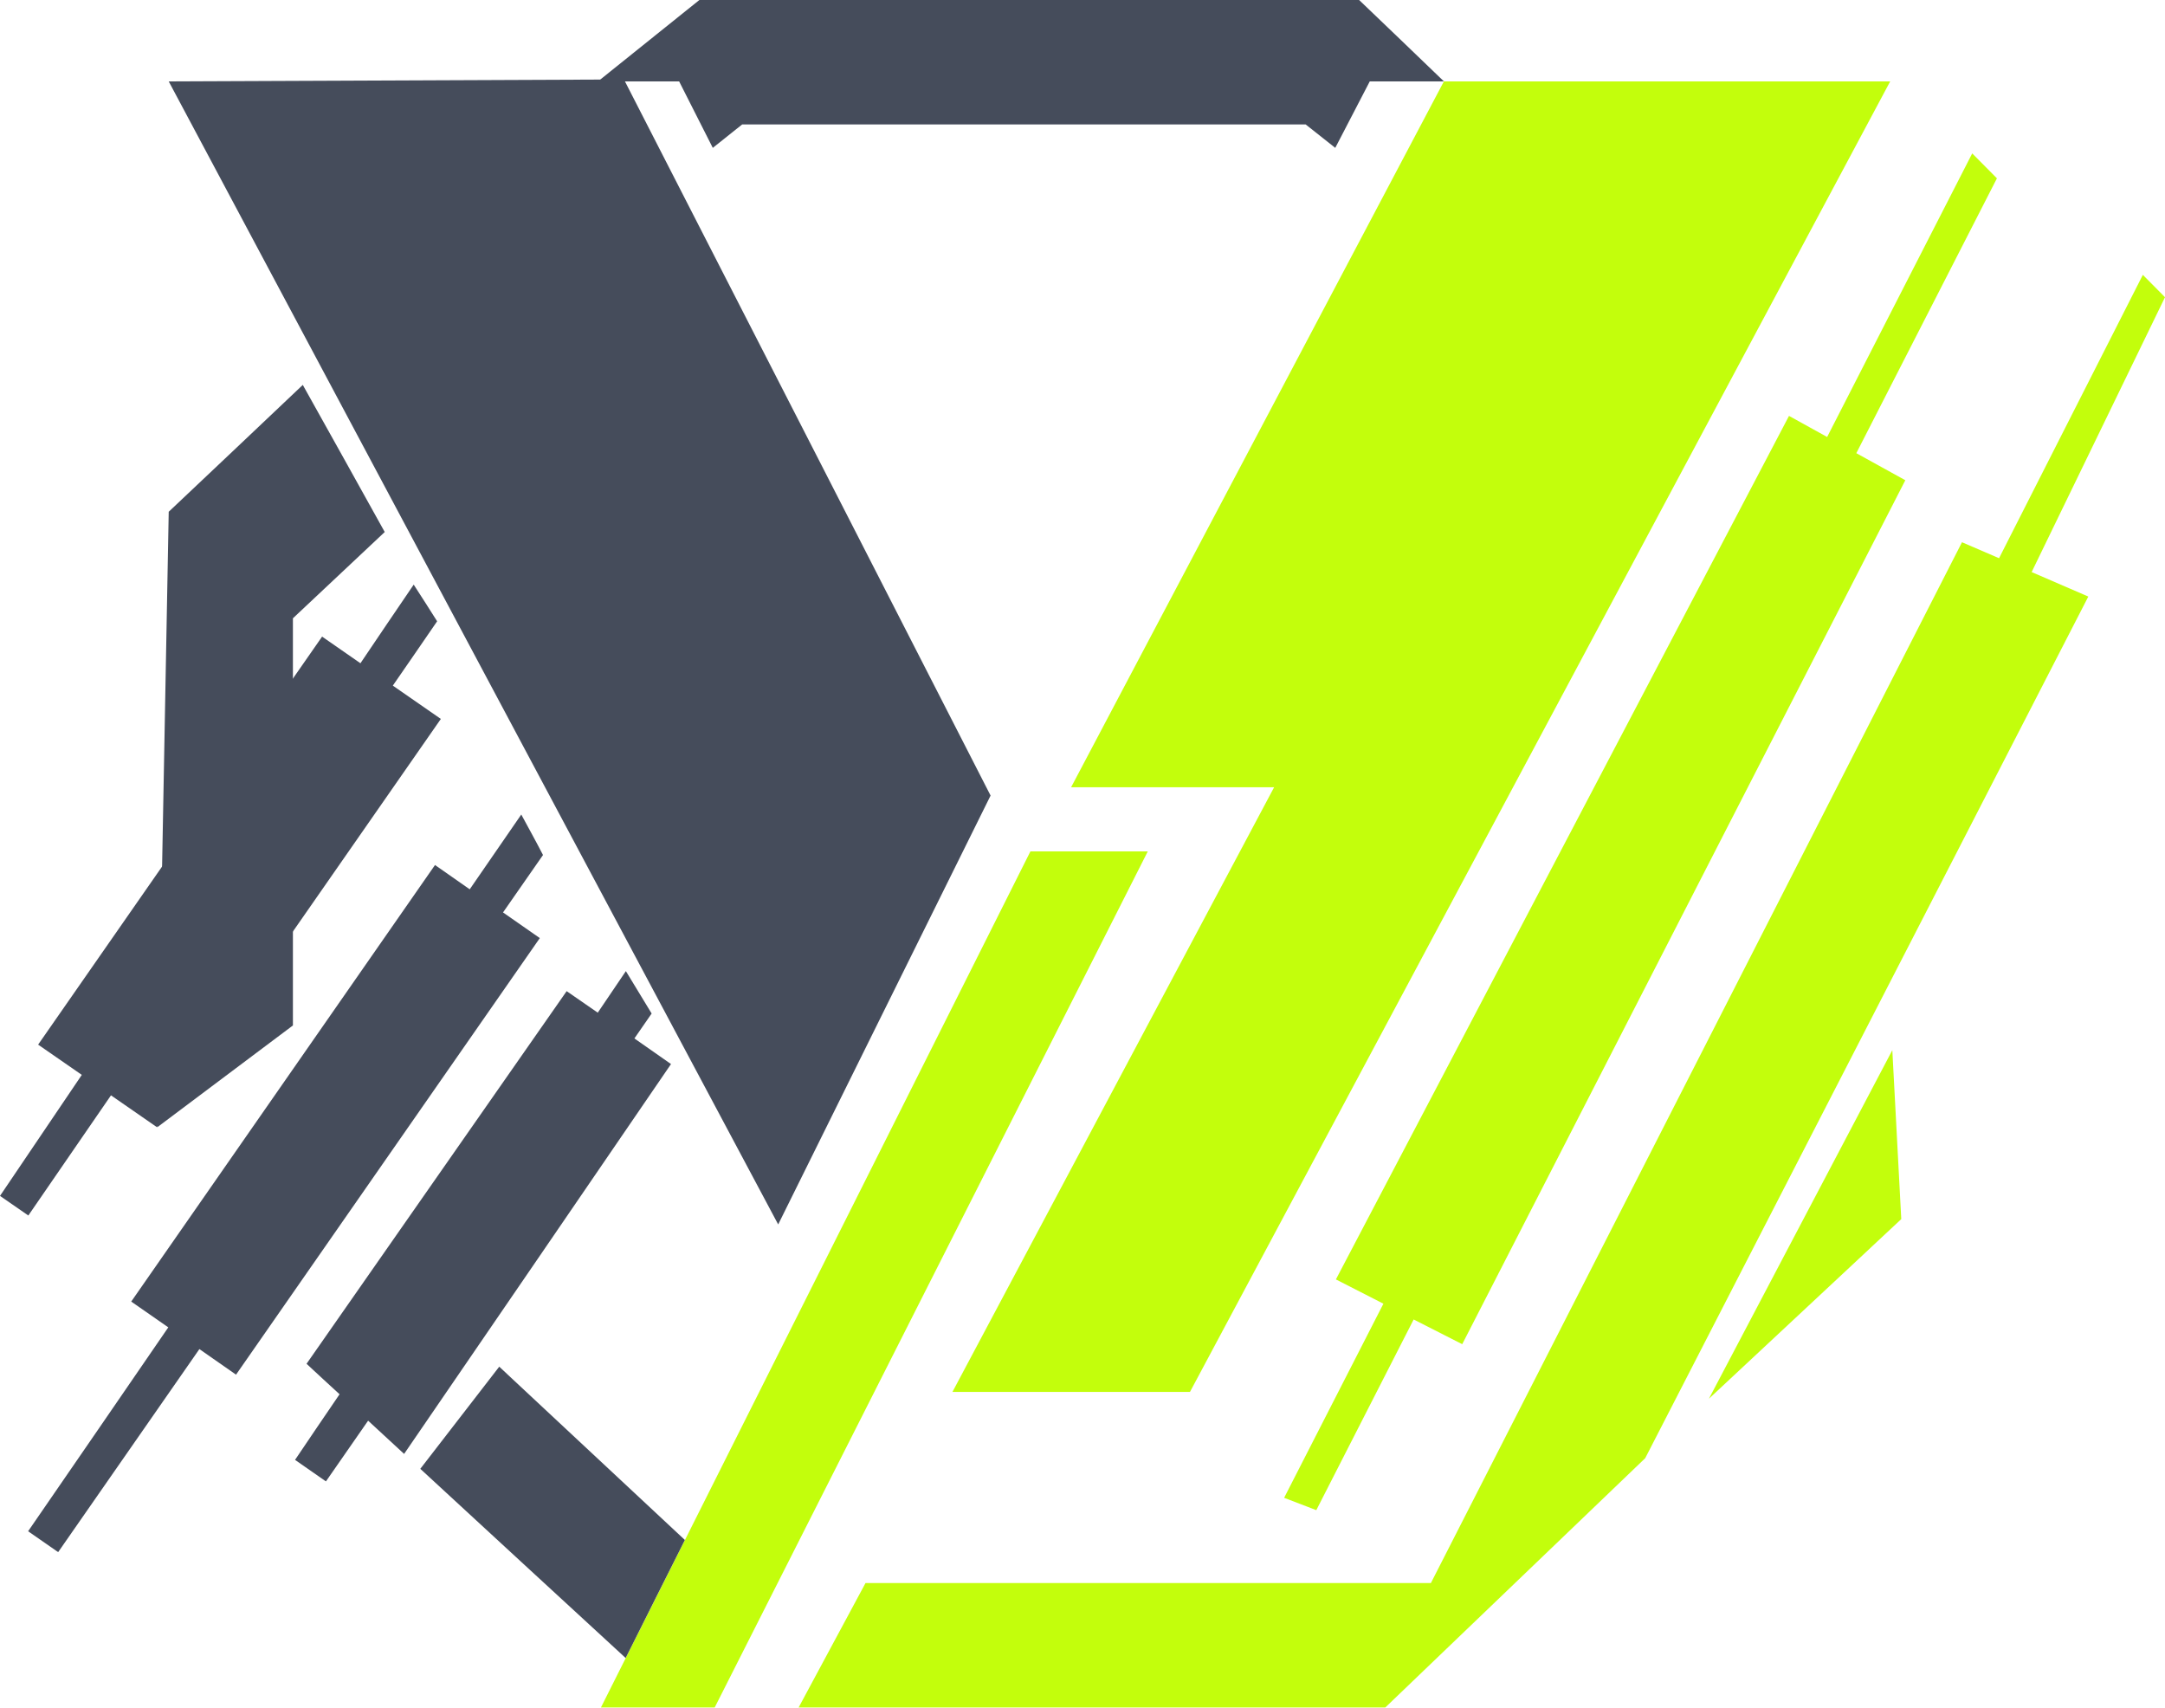
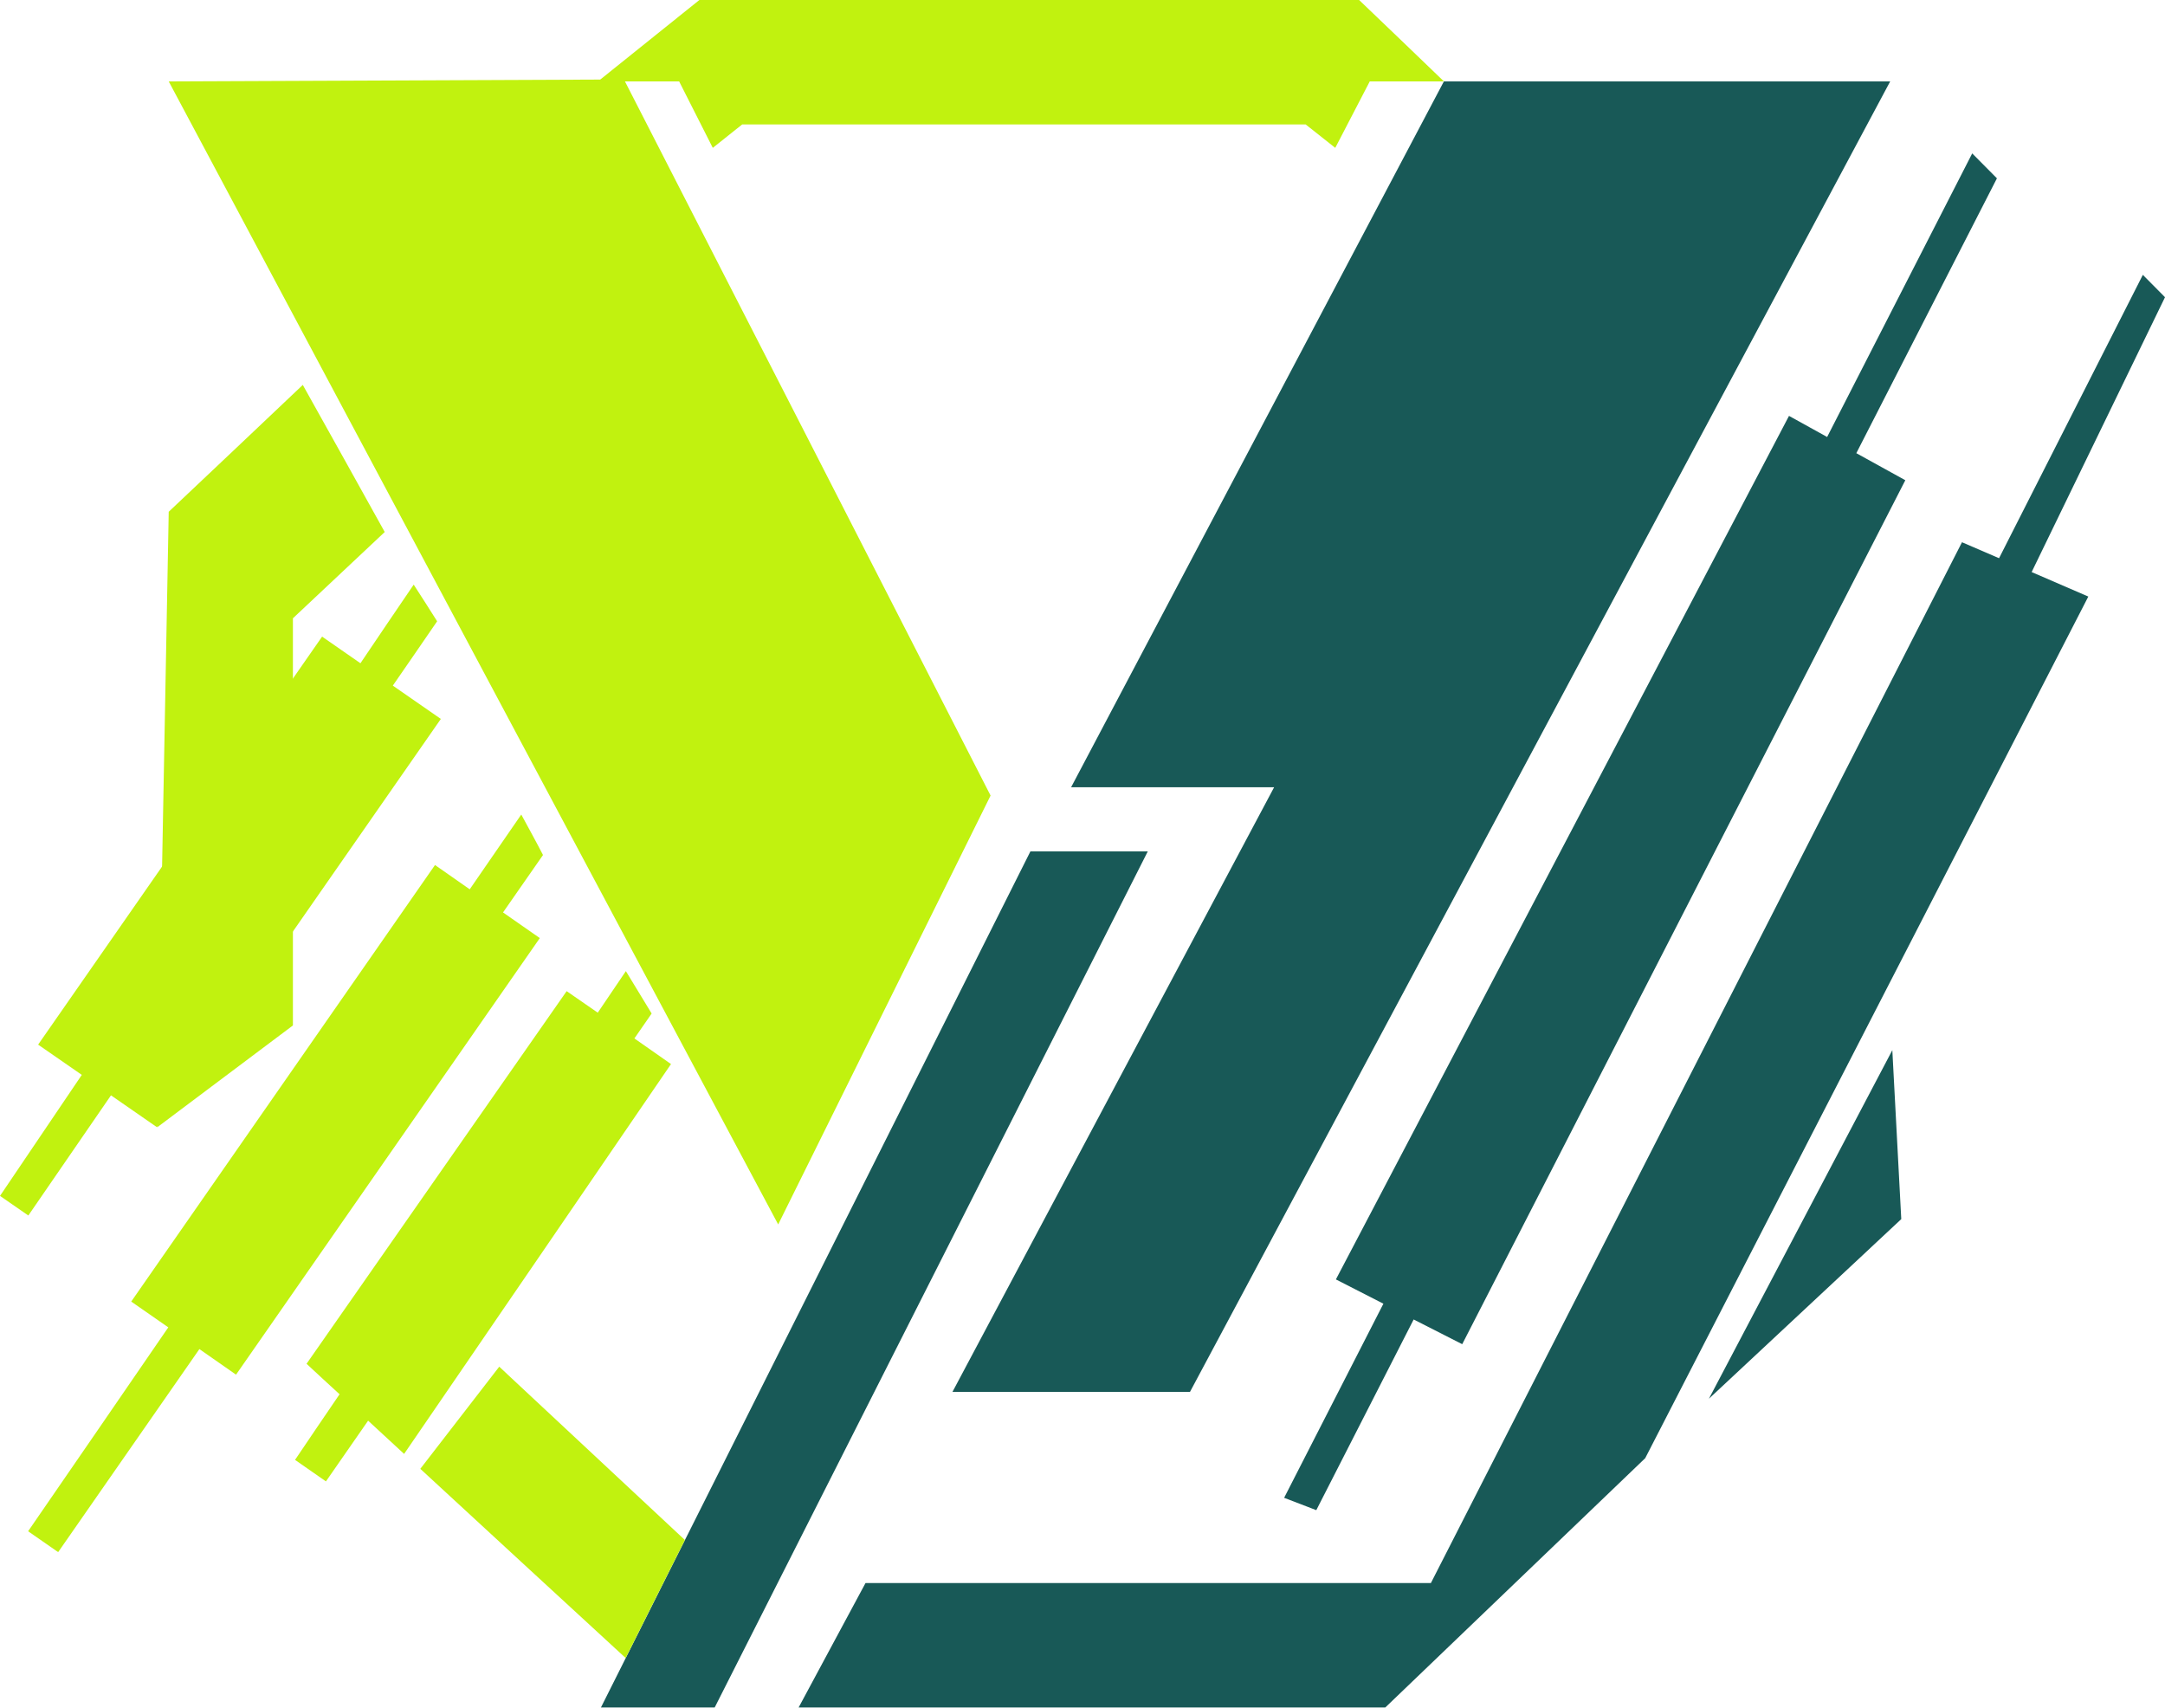
<svg xmlns="http://www.w3.org/2000/svg" id="Camada_2" data-name="Camada 2" viewBox="0 0 101.63 80.14">
  <defs>
-     <style>.cls-1{fill:#c3fe0c}.cls-1,.cls-2{stroke-width:0}.cls-2{fill:#454c5b}</style>
+     <style>
+       .cls-1 {
+         fill: #185957;
+       }
+ 
+       .cls-1, .cls-2 {
+         stroke-width: 0px;
+       }
+ 
+       .cls-2 {
+         fill: #C1F20F;
+       }
+     </style>
  </defs>
  <g id="Camada_2-2" data-name="Camada 2">
    <g>
      <path class="cls-2" d="m7.92,3.82c7.12-.03,14.25-.06,21.37-.09,5.74,11.2,11.48,22.41,17.21,33.61l-9.97,20.13L7.92,3.82Z" />
      <path class="cls-2" d="m67.78,3.82c-1.16,0-2.32,0-3.48,0l-1.62,3.12-1.39-1.1h-26.45l-1.38,1.1-1.58-3.12c-1.27,0-2.54,0-3.81,0l4.76-3.82c10.32,0,20.65,0,30.97,0,1.33,1.27,2.65,2.54,3.98,3.82Z" />
      <polygon class="cls-1" points="88.73 3.82 67.78 3.82 50.28 36.95 59.81 36.95 44.71 65.33 55.86 65.33 88.73 3.82" />
      <polygon class="cls-1" points="48.37 39.96 53.88 39.96 33.55 80.14 28.21 80.14 48.37 39.96" />
      <path class="cls-2" d="m23.44,64.14c-1.24,1.6-2.47,3.2-3.71,4.8,3.21,2.96,6.42,5.92,9.64,8.88.93-1.85,1.85-3.7,2.78-5.54l-8.71-8.13Z" />
      <path class="cls-1" d="m88.83,49.29c.14,2.64.28,5.28.42,7.93-3.01,2.81-6.02,5.62-9.03,8.43,2.87-5.45,5.74-10.9,8.61-16.36Z" />
      <polygon class="cls-1" points="87.14 21.27 89.44 22.54 68.64 63.09 66.36 61.93 61.79 70.88 60.28 70.3 64.94 61.19 62.71 60.05 83.98 19.52 85.77 20.51 92.58 7.2 93.74 8.37 87.14 21.27" />
      <polygon class="cls-1" points="95.37 26.85 98.03 28 77.23 68.44 65.03 80.14 37.49 80.14 40.63 74.3 67.17 74.3 92.1 25.45 93.84 26.2 100.59 12.9 101.63 13.95 95.37 26.85" />
      <path class="cls-2" d="m14.22,18.06c-2.1,1.99-4.2,3.98-6.3,5.96l-.54,28.89c2.12-1.59,4.25-3.19,6.37-4.78v-19.11l4.31-4.05c-1.28-2.3-2.56-4.61-3.85-6.91Z" />
      <path class="cls-2" d="m20.69,33.75l-13.33,19.15-2.15-1.49c-1.29,1.88-2.59,3.76-3.88,5.64l-1.33-.92c1.28-1.9,2.56-3.79,3.84-5.68l-2.05-1.42,13.33-19.15,1.8,1.25c.83-1.23,1.66-2.46,2.5-3.69.37.57.74,1.15,1.1,1.72-.69,1.01-1.39,2.02-2.08,3.02l2.25,1.56Z" />
      <path class="cls-2" d="m23.62,42.83l1.72,1.2-14.26,20.49-1.72-1.2c-2.21,3.18-4.42,6.36-6.63,9.53l-1.41-.98c2.2-3.19,4.39-6.38,6.58-9.57l-1.74-1.21,14.26-20.49,1.63,1.14c.81-1.17,1.61-2.34,2.42-3.51.34.63.69,1.26,1.02,1.9-.63.9-1.25,1.8-1.88,2.7Z" />
      <path class="cls-2" d="m31.5,49.94c-4.17,6.1-8.35,12.2-12.53,18.3-.56-.52-1.13-1.04-1.69-1.56l-1.98,2.85-1.45-1.01c.69-1.02,1.39-2.06,2.09-3.08-.52-.48-1.04-.95-1.55-1.43,4.07-5.83,8.14-11.66,12.21-17.49l1.46,1.01c.44-.65.88-1.3,1.32-1.95.4.66.81,1.33,1.21,1.99l-.81,1.17,1.73,1.21Z" />
    </g>
  </g>
</svg>
